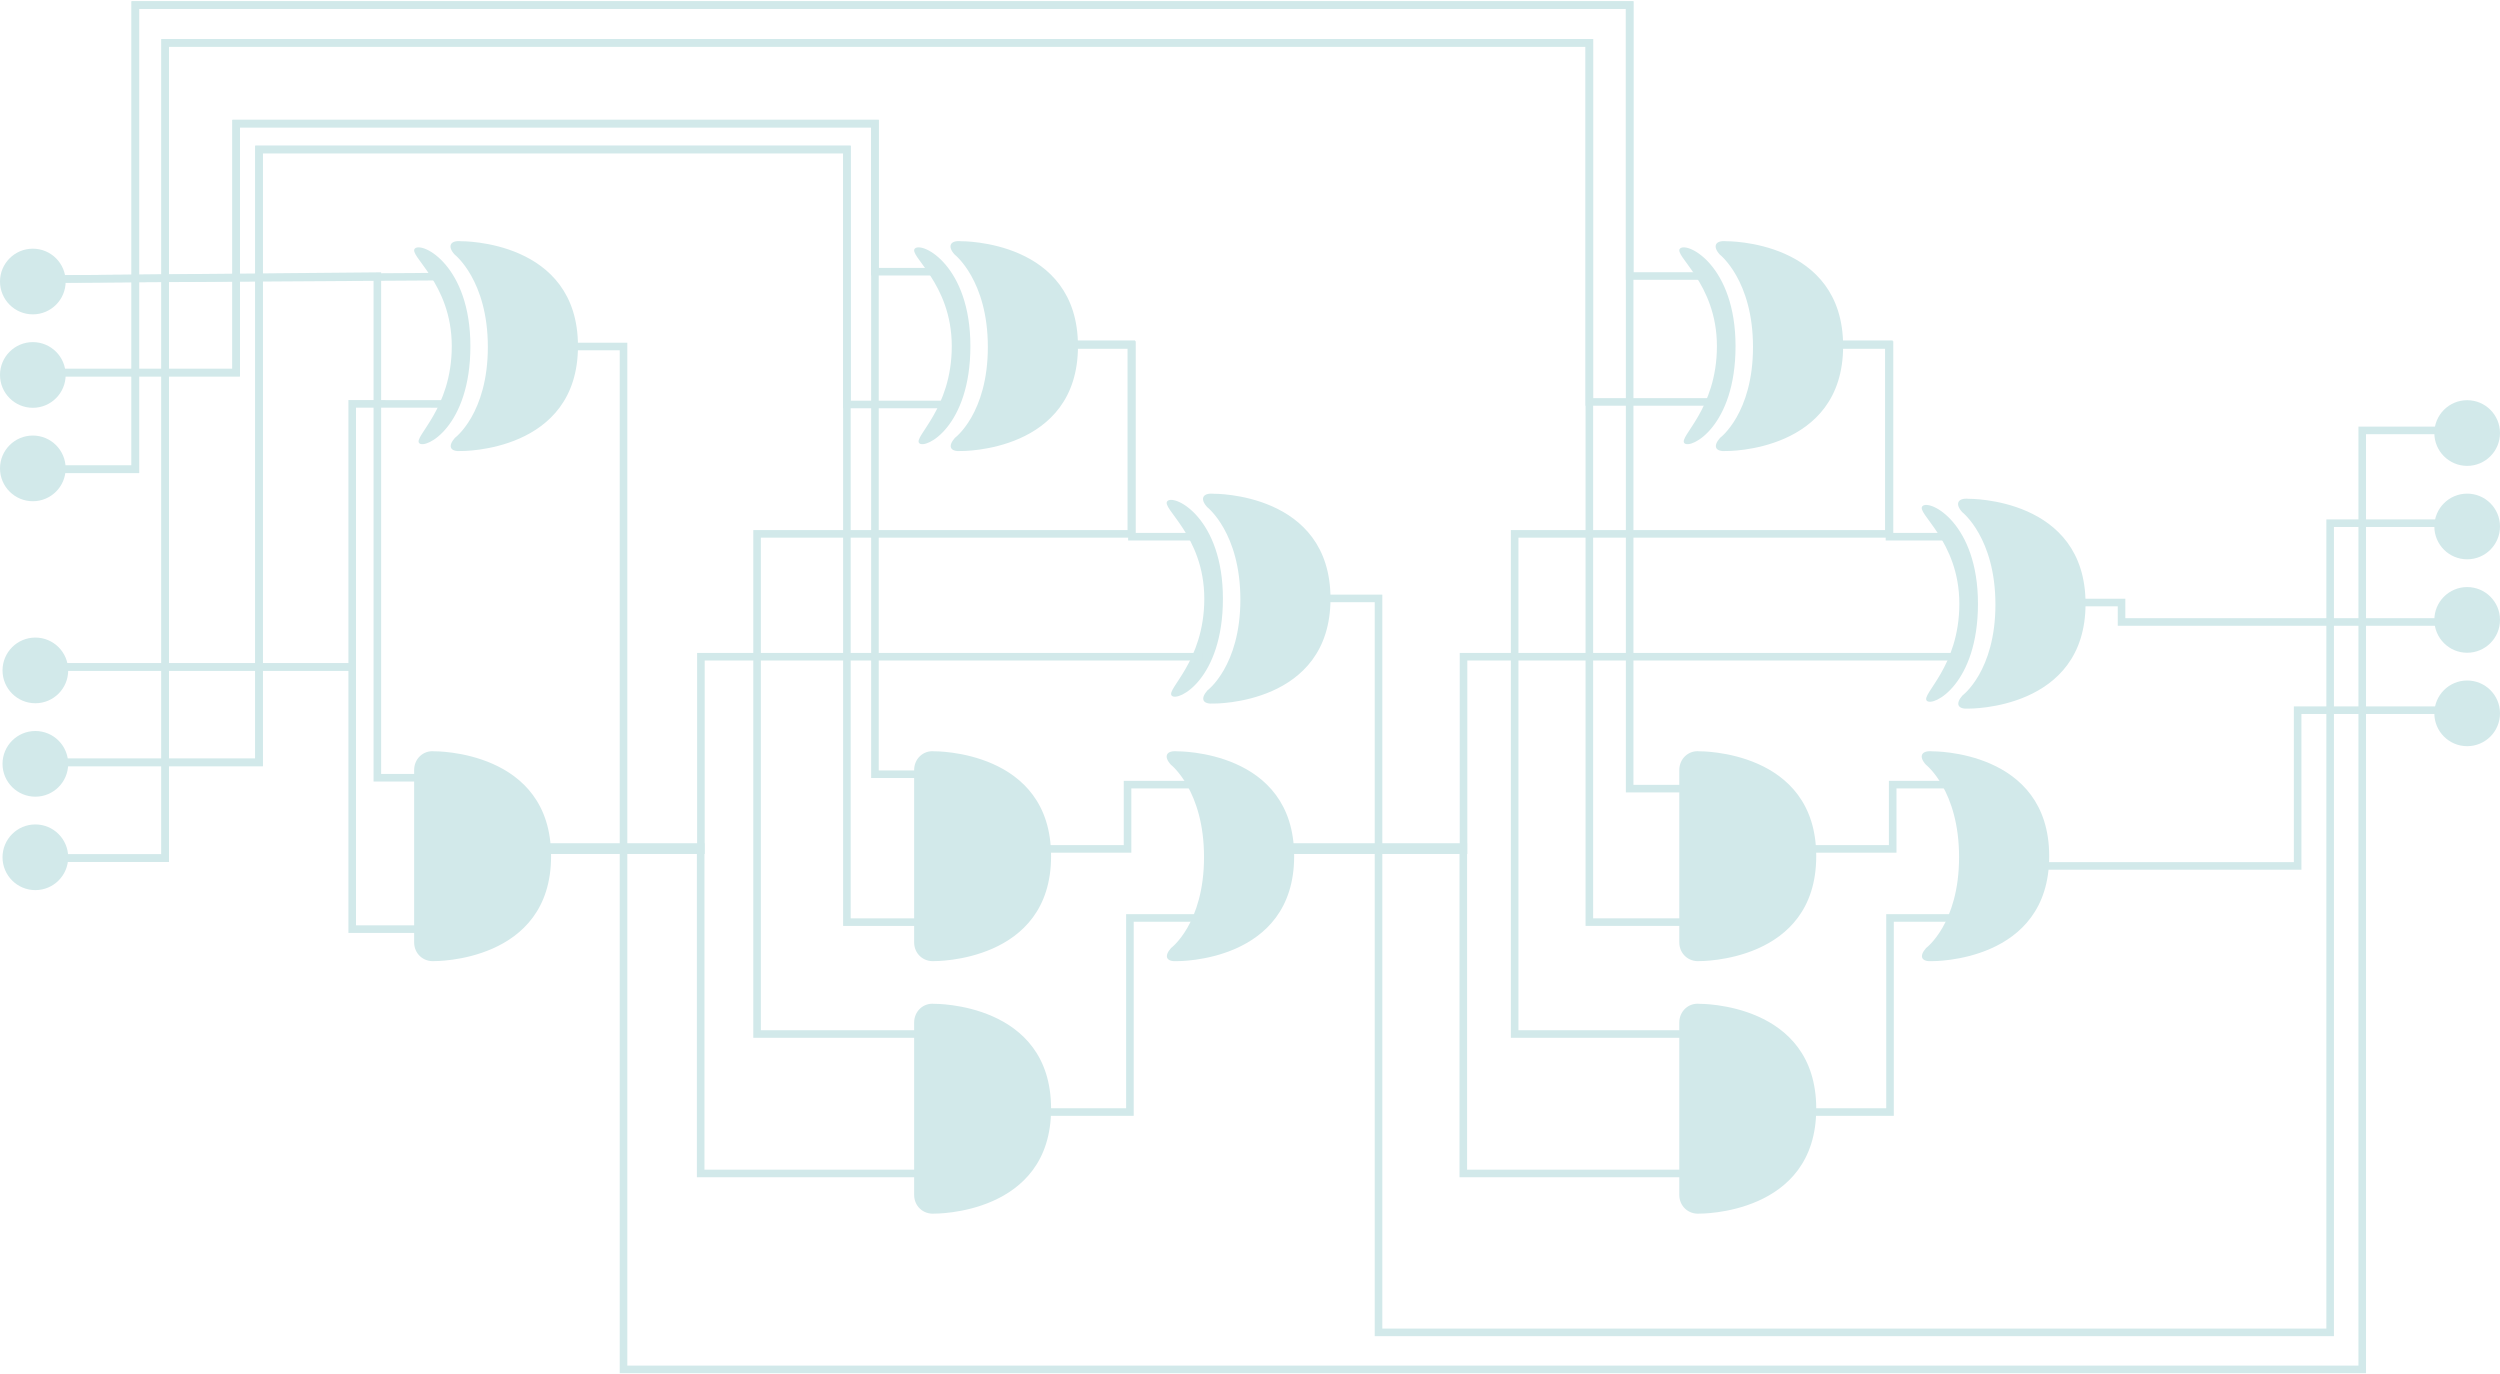
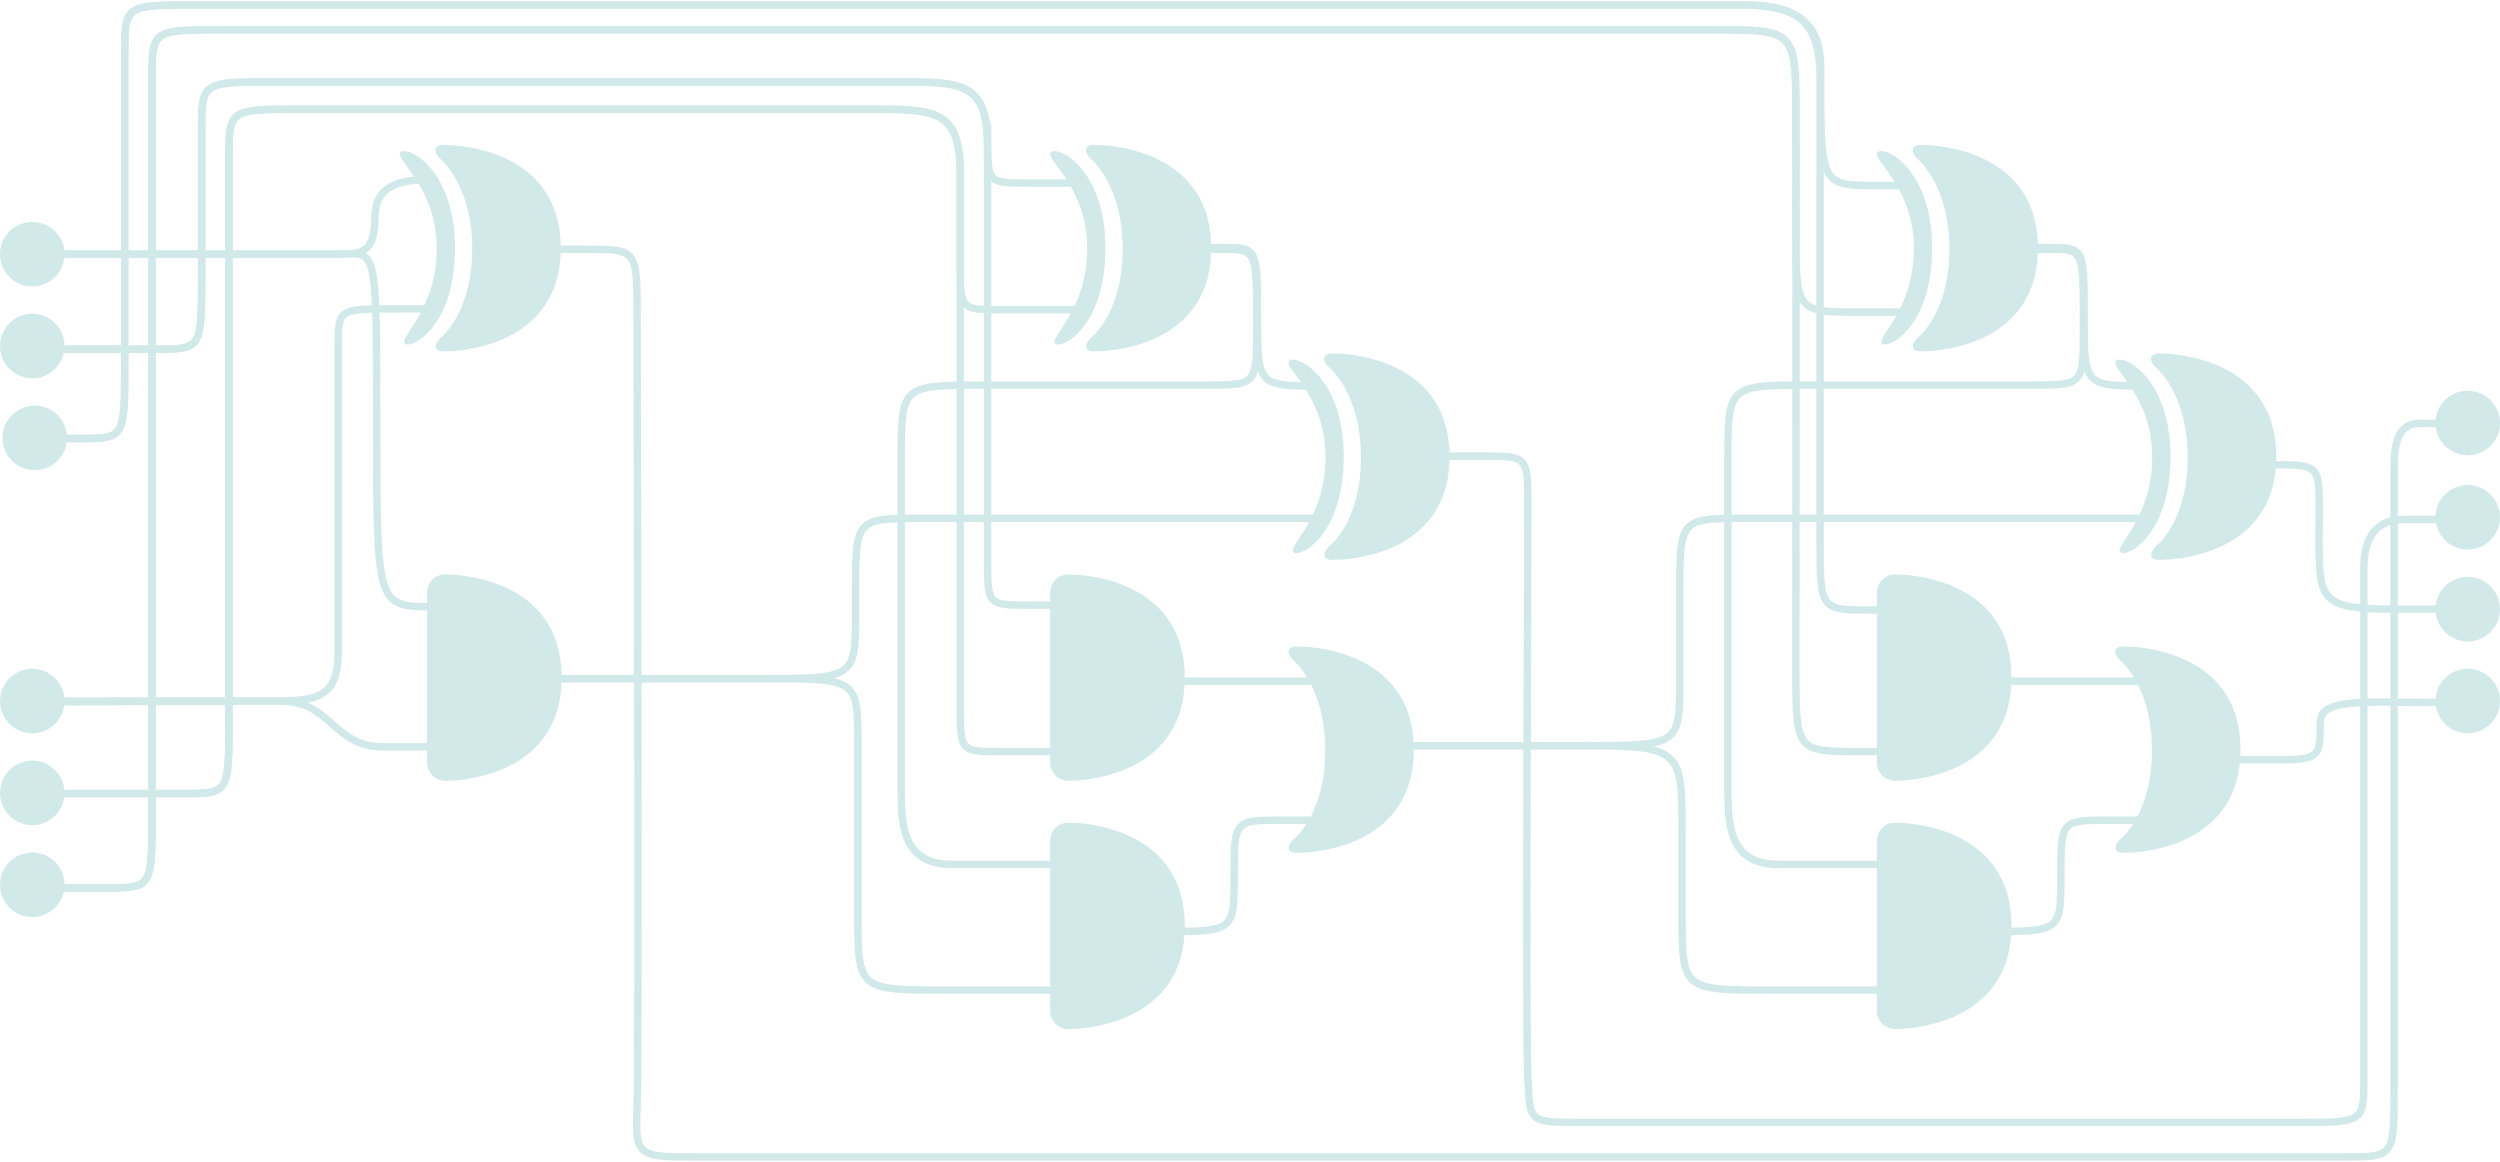
- <svg xmlns="http://www.w3.org/2000/svg" width="990px" height="544px" viewBox="0 0 990 544" version="1.1">
+ <svg xmlns="http://www.w3.org/2000/svg" width="1007px" height="468px" viewBox="0 0 1007 468" version="1.1">
  <defs />
  <g id="Page-1" stroke="none" stroke-width="1" fill="none" fill-rule="evenodd">
    <g id="Group" transform="translate(0, 2)">
-       <path d="M13,122.488 C20.18,122.488 26,116.665 26,109.483 C26,102.301 20.18,96.478 13,96.478 C5.82,96.478 0,102.301 0,109.483 C0,116.665 5.82,122.488 13,122.488 Z" id="switch" fill="#D2E9EA" />
-       <path d="M13,159.488 C20.18,159.488 26,153.665 26,146.483 C26,139.301 20.18,133.478 13,133.478 C5.82,133.478 0,139.301 0,146.483 C0,153.665 5.82,159.488 13,159.488 Z" id="switch" fill="#D2E9EA" />
-       <path d="M13,196.488 C20.18,196.488 26,190.665 26,183.483 C26,176.301 20.18,170.478 13,170.478 C5.82,170.478 0,176.301 0,183.483 C0,190.665 5.82,196.488 13,196.488 Z" id="switch" fill="#D2E9EA" />
-       <path d="M977,182.488 C984.18,182.488 990,176.665 990,169.483 C990,162.301 984.18,156.478 977,156.478 C969.82,156.478 964,162.301 964,169.483 C964,176.665 969.82,182.488 977,182.488 Z" id="led" fill="#D2E9EA" />
-       <path d="M977,219.488 C984.18,219.488 990,213.665 990,206.483 C990,199.301 984.18,193.478 977,193.478 C969.82,193.478 964,199.301 964,206.483 C964,213.665 969.82,219.488 977,219.488 Z" id="led" fill="#D2E9EA" />
-       <path d="M977,256.488 C984.18,256.488 990,250.665 990,243.483 C990,236.301 984.18,230.478 977,230.478 C969.82,230.478 964,236.301 964,243.483 C964,250.665 969.82,256.488 977,256.488 Z" id="led" fill="#D2E9EA" />
-       <path d="M977,293.488 C984.18,293.488 990,287.665 990,280.483 C990,273.301 984.18,267.478 977,267.478 C969.82,267.478 964,273.301 964,280.483 C964,287.665 969.82,293.488 977,293.488 Z" id="led" fill="#D2E9EA" />
-       <path d="M14,276.488 C21.18,276.488 27,270.665 27,263.483 C27,256.301 21.18,250.478 14,250.478 C6.82,250.478 1,256.301 1,263.483 C1,270.665 6.82,276.488 14,276.488 Z" id="switch" fill="#D2E9EA" />
-       <path d="M14,313.488 C21.18,313.488 27,307.665 27,300.483 C27,293.301 21.18,287.478 14,287.478 C6.82,287.478 1,293.301 1,300.483 C1,307.665 6.82,313.488 14,313.488 Z" id="switch" fill="#D2E9EA" />
-       <path d="M14,350.488 C21.18,350.488 27,344.665 27,337.483 C27,330.301 21.18,324.478 14,324.478 C6.82,324.478 1,330.301 1,337.483 C1,344.665 6.82,350.488 14,350.488 Z" id="switch" fill="#D2E9EA" />
-       <path d="M391.188,135.397 C391.188,109.003 378.048,98.814 378.048,98.814 C375.065,95.566 376.227,93.095 380.62,93.528 C380.62,93.528 426.876,92.933 426.876,135.067 C426.876,177.202 380.62,176.607 380.62,176.607 C376.217,176.936 375.225,174.72 378.135,171.406 C378.135,171.406 391.188,161.79 391.188,135.397 Z M364.029,173.507 C361.542,171.004 376.9,160.188 376.9,135.084 C376.9,109.98 359.349,99.053 362.344,96.38 C365.338,93.706 384.274,103.26 384.274,135.084 C384.274,166.908 366.517,176.01 364.029,173.507 Z" id="xor" fill="#D2E9EA" />
-       <path d="M193.188,135.397 C193.188,109.003 180.048,98.814 180.048,98.814 C177.065,95.566 178.227,93.095 182.62,93.528 C182.62,93.528 228.876,92.933 228.876,135.067 C228.876,177.202 182.62,176.607 182.62,176.607 C178.217,176.936 177.225,174.72 180.135,171.406 C180.135,171.406 193.188,161.79 193.188,135.397 Z M166.029,173.507 C163.542,171.004 178.9,160.188 178.9,135.084 C178.9,109.98 161.349,99.053 164.344,96.38 C167.338,93.706 186.274,103.26 186.274,135.084 C186.274,166.908 168.517,176.01 166.029,173.507 Z" id="xor" fill="#D2E9EA" />
-       <path d="M491.188,235.397 C491.188,209.003 478.048,198.814 478.048,198.814 C475.065,195.566 476.227,193.095 480.62,193.528 C480.62,193.528 526.876,192.933 526.876,235.067 C526.876,277.202 480.62,276.607 480.62,276.607 C476.217,276.936 475.225,274.72 478.135,271.406 C478.135,271.406 491.188,261.79 491.188,235.397 Z M464.029,273.507 C461.542,271.004 476.9,260.188 476.9,235.084 C476.9,209.98 459.349,199.053 462.344,196.38 C465.338,193.706 484.274,203.26 484.274,235.084 C484.274,266.908 466.517,276.01 464.029,273.507 Z" id="xor" fill="#D2E9EA" />
-       <path d="M362,302.924 C362,298.504 365.579,295.083 369.972,295.515 C369.972,295.515 416.229,294.92 416.229,337.055 C416.229,379.19 369.972,378.595 369.972,378.595 C365.569,378.924 362,375.609 362,371.186 L362,302.924 Z" id="and" fill="#D2E9EA" />
-       <path d="M164,302.924 C164,298.504 167.579,295.083 171.972,295.515 C171.972,295.515 218.229,294.92 218.229,337.055 C218.229,379.19 171.972,378.595 171.972,378.595 C167.569,378.924 164,375.609 164,371.186 L164,302.924 Z" id="and" fill="#D2E9EA" />
-       <path d="M362,402.924 C362,398.504 365.579,395.083 369.972,395.515 C369.972,395.515 416.229,394.92 416.229,437.055 C416.229,479.19 369.972,478.595 369.972,478.595 C365.569,478.924 362,475.609 362,471.186 L362,402.924 Z" id="and" fill="#D2E9EA" />
-       <path d="M476.795,337.397 C476.795,311.003 463.655,300.814 463.655,300.814 C460.673,297.566 461.834,295.095 466.228,295.528 C466.228,295.528 512.484,294.933 512.484,337.067 C512.484,379.202 466.228,378.607 466.228,378.607 C461.824,378.936 460.833,376.72 463.743,373.406 C463.743,373.406 476.795,363.79 476.795,337.397 Z" id="or" fill="#D2E9EA" />
-       <path d="M694.188,135.397 C694.188,109.003 681.048,98.814 681.048,98.814 C678.065,95.566 679.227,93.095 683.62,93.528 C683.62,93.528 729.876,92.933 729.876,135.067 C729.876,177.202 683.62,176.607 683.62,176.607 C679.217,176.936 678.225,174.72 681.135,171.406 C681.135,171.406 694.188,161.79 694.188,135.397 Z M667.029,173.507 C664.542,171.004 679.9,160.188 679.9,135.084 C679.9,109.98 662.349,99.053 665.344,96.38 C668.338,93.706 687.274,103.26 687.274,135.084 C687.274,166.908 669.517,176.01 667.029,173.507 Z" id="xor" fill="#D2E9EA" />
-       <path d="M790.188,237.397 C790.188,211.003 777.048,200.814 777.048,200.814 C774.065,197.566 775.227,195.095 779.62,195.528 C779.62,195.528 825.876,194.933 825.876,237.067 C825.876,279.202 779.62,278.607 779.62,278.607 C775.217,278.936 774.225,276.72 777.135,273.406 C777.135,273.406 790.188,263.79 790.188,237.397 Z M763.029,275.507 C760.542,273.004 775.9,262.188 775.9,237.084 C775.9,211.98 758.349,201.053 761.344,198.38 C764.338,195.706 783.274,205.26 783.274,237.084 C783.274,268.908 765.517,278.01 763.029,275.507 Z" id="xor" fill="#D2E9EA" />
-       <path d="M665,302.924 C665,298.504 668.579,295.083 672.972,295.515 C672.972,295.515 719.229,294.92 719.229,337.055 C719.229,379.19 672.972,378.595 672.972,378.595 C668.569,378.924 665,375.609 665,371.186 L665,302.924 Z" id="and" fill="#D2E9EA" />
-       <path d="M665,402.924 C665,398.504 668.579,395.083 672.972,395.515 C672.972,395.515 719.229,394.92 719.229,437.055 C719.229,479.19 672.972,478.595 672.972,478.595 C668.569,478.924 665,475.609 665,471.186 L665,402.924 Z" id="and" fill="#D2E9EA" />
-       <path d="M775.795,337.397 C775.795,311.003 762.655,300.814 762.655,300.814 C759.673,297.566 760.834,295.095 765.228,295.528 C765.228,295.528 811.484,294.933 811.484,337.067 C811.484,379.202 765.228,378.607 765.228,378.607 C760.824,378.936 759.833,376.72 762.743,373.406 C762.743,373.406 775.795,363.79 775.795,337.397 Z" id="or" fill="#D2E9EA" />
-       <path d="M13.004,108.541 L175.508,107.541" id="wire" stroke="#D2E9EA" stroke-width="3" />
-       <polyline id="wire" stroke="#D2E9EA" stroke-width="3" points="13.926 108.576 149.426 107.353 149.426 305.977 175.766 305.977" />
-       <polyline id="wire" stroke="#D2E9EA" stroke-width="3" points="15.891 262.119 139.474 262.119 139.474 157.933 176.062 157.951" />
-       <polyline id="wire" stroke="#D2E9EA" stroke-width="3" points="15.891 262.119 139.474 262.119 139.474 365.933 176.062 365.951" />
-       <polyline id="wire" stroke="#D2E9EA" stroke-width="3" points="408.395 134.619 448.238 134.619 448.238 210.531 475.625 210.531" />
-       <polyline id="wire" stroke="#D2E9EA" stroke-width="3" points="708.395 134.619 748.238 134.619 748.238 210.531 775.625 210.531" />
-       <polyline id="wire" stroke="#D2E9EA" stroke-width="3" points="384.84 334.166 446.505 334.166 446.505 308.711 480.442 308.711" />
-       <polyline id="wire" stroke="#D2E9EA" stroke-width="3" points="687.84 334.166 749.505 334.166 749.505 308.711 783.442 308.711" />
-       <polyline id="wire" stroke="#D2E9EA" stroke-width="3" points="389.355 438.369 447.446 438.369 447.446 361.511 480.816 361.511" />
-       <polyline id="wire" stroke="#D2E9EA" stroke-width="3" points="690.355 438.369 748.446 438.369 748.446 361.511 781.816 361.511" />
-       <polyline id="wire" stroke="#D2E9EA" stroke-width="3" points="417.508 134.322 448.007 134.322 448.007 209.412 299.804 209.412 299.804 407.47 372.203 407.47" />
-       <polyline id="wire" stroke="#D2E9EA" stroke-width="3" points="717.508 134.322 748.007 134.322 748.007 209.412 599.804 209.412 599.804 407.47 672.203 407.47" />
-       <polyline id="wire" stroke="#D2E9EA" stroke-width="3" points="191.398 334.674 277.559 334.674 277.559 258.063 476.037 258.063" />
-       <polyline id="wire" stroke="#D2E9EA" stroke-width="3" points="493.398 334.674 579.559 334.674 579.559 258.063 778.037 258.063" />
-       <polyline id="wire" stroke="#D2E9EA" stroke-width="3" points="195.93 333.42 277.467 333.42 277.467 462.69 375.776 462.69" />
-       <polyline id="wire" stroke="#D2E9EA" stroke-width="3" points="497.93 333.42 579.467 333.42 579.467 462.69 677.776 462.69" />
-       <polyline id="wire" stroke="#D2E9EA" stroke-width="3" points="211.539 135.213 246.914 135.213 246.914 540.281 935.444 540.281 935.444 168.439 977.668 168.439" />
-       <polyline id="wire" stroke="#D2E9EA" stroke-width="3" points="508.555 234.971 545.895 234.971 545.895 525.621 922.739 525.621 922.739 205.185 976.01 205.185" />
-       <polyline id="wire" stroke="#D2E9EA" stroke-width="3" points="806.973 236.599 840.133 236.599 840.133 244.303 977.447 244.303" />
-       <polyline id="wire" stroke="#D2E9EA" stroke-width="3" points="794.75 340.908 909.865 340.908 909.865 279.236 978.545 279.236" />
-       <polyline id="wire" stroke="#D2E9EA" stroke-width="3" points="13.207 145.556 93.519 145.556 93.519 46.951 346.48 46.951 346.48 304.596 371.633 304.596" />
-       <polyline id="wire" stroke="#D2E9EA" stroke-width="3" points="13.207 145.556 93.519 145.556 93.519 46.951 346.48 46.951 346.48 105.596 371.633 105.596" />
-       <polyline id="wire" stroke="#D2E9EA" stroke-width="3" points="14.32 299.916 102.571 299.916 102.571 57.196 335.372 57.196 335.372 363.169 369.488 363.169" />
-       <polyline id="wire" stroke="#D2E9EA" stroke-width="3" points="14.32 299.916 102.571 299.916 102.571 57.196 335.372 57.196 335.372 158.169 374.488 158.169" />
-       <path d="M13.582,183.83 L53.591,183.83 L53.591,0 L645.346,0 L645.346,107.299 L674.531,107.299" id="wire" stroke="#D2E9EA" stroke-width="3" />
-       <path d="M13.582,183.83 L53.591,183.83 L53.591,0 L645.346,0 L645.346,310.299 L674.531,310.299" id="wire" stroke="#D2E9EA" stroke-width="3" />
-       <polyline id="wire" stroke="#D2E9EA" stroke-width="3" points="13.387 337.818 65.412 337.818 65.412 14.975 629.383 14.975 629.383 157.161 679.609 157.161" />
-       <polyline id="wire" stroke="#D2E9EA" stroke-width="3" points="13.387 337.818 65.412 337.818 65.412 14.975 629.383 14.975 629.383 363.161 679.609 363.161" />
+       <path d="M13,113.381 C20.18,113.381 26,107.559 26,100.376 C26,93.194 20.18,87.372 13,87.372 C5.82,87.372 0,93.194 0,100.376 C0,107.559 5.82,113.381 13,113.381 Z" id="switch" fill="#D2E9EA" />
+       <path d="M13,293.381 C20.18,293.381 26,287.559 26,280.376 C26,273.194 20.18,267.372 13,267.372 C5.82,267.372 0,273.194 0,280.376 C0,287.559 5.82,293.381 13,293.381 Z" id="switch" fill="#D2E9EA" />
+       <path d="M13,150.381 C20.18,150.381 26,144.559 26,137.376 C26,130.194 20.18,124.372 13,124.372 C5.82,124.372 0,130.194 0,137.376 C0,144.559 5.82,150.381 13,150.381 Z" id="switch" fill="#D2E9EA" />
+       <path d="M13,330.381 C20.18,330.381 26,324.559 26,317.376 C26,310.194 20.18,304.372 13,304.372 C5.82,304.372 0,310.194 0,317.376 C0,324.559 5.82,330.381 13,330.381 Z" id="switch" fill="#D2E9EA" />
+       <path d="M14,187.381 C21.18,187.381 27,181.559 27,174.376 C27,167.194 21.18,161.372 14,161.372 C6.82,161.372 1,167.194 1,174.376 C1,181.559 6.82,187.381 14,187.381 Z" id="switch" fill="#D2E9EA" />
+       <path d="M13,367.381 C20.18,367.381 26,361.559 26,354.376 C26,347.194 20.18,341.372 13,341.372 C5.82,341.372 0,347.194 0,354.376 C0,361.559 5.82,367.381 13,367.381 Z" id="switch" fill="#D2E9EA" />
+       <path d="M190.188,98.29 C190.188,71.897 177.048,61.707 177.048,61.707 C174.065,58.459 175.227,55.988 179.62,56.421 C179.62,56.421 225.876,55.826 225.876,97.961 C225.876,140.096 179.62,139.501 179.62,139.501 C175.217,139.829 174.225,137.613 177.135,134.299 C177.135,134.299 190.188,124.684 190.188,98.29 Z M163.029,136.4 C160.542,133.898 175.9,123.081 175.9,97.977 C175.9,72.873 158.349,61.946 161.344,59.273 C164.338,56.6 183.274,66.153 183.274,97.977 C183.274,129.801 165.517,138.903 163.029,136.4 Z" id="xor" fill="#D2E9EA" />
+       <path d="M172,236.817 C172,232.397 175.579,228.976 179.972,229.408 C179.972,229.408 226.229,228.814 226.229,270.948 C226.229,313.083 179.972,312.488 179.972,312.488 C175.569,312.817 172,309.503 172,305.079 L172,236.817 Z" id="and" fill="#D2E9EA" />
+       <path d="M16,280.771 C16,280.771 91.603,280.372 112.719,280.372 C133.835,280.372 133.835,298.801 154.38,298.844 C174.925,298.887 173.611,298.801 173.611,298.801" id="wire" stroke="#D2E9EA" stroke-width="3" />
+       <path d="M16,100.372 C30.966,100.372 112.779,100.372 134.581,100.372 C151.722,100.372 151.722,92.925 151.722,167.664 C151.722,242.402 151.722,242.402 174.611,242.402" id="wire" stroke="#D2E9EA" stroke-width="3" />
+       <path d="M16,100.372 C30.966,100.372 112.779,100.372 134.581,100.372 C144.577,100.372 151.019,100.966 151.019,85.684 C151.019,70.402 165.069,70.402 174.611,70.402" id="wire" stroke="#D2E9EA" stroke-width="3" />
+       <path d="M16,280.372 C30.966,280.372 89.132,280.372 107.581,280.372 C126.031,280.372 136.203,280.372 136.203,260.845 C136.203,241.318 136.203,152.966 136.203,137.684 C136.203,122.402 136.203,122.402 159.261,122.402 L174.611,122.402" id="wire" stroke="#D2E9EA" stroke-width="3" />
+       <path d="M452.188,98.29 C452.188,71.897 439.048,61.707 439.048,61.707 C436.065,58.459 437.227,55.988 441.62,56.421 C441.62,56.421 487.876,55.826 487.876,97.961 C487.876,140.096 441.62,139.501 441.62,139.501 C437.217,139.829 436.225,137.613 439.135,134.299 C439.135,134.299 452.188,124.684 452.188,98.29 Z M425.029,136.4 C422.542,133.898 437.9,123.081 437.9,97.977 C437.9,72.873 420.349,61.946 423.344,59.273 C426.338,56.6 445.274,66.153 445.274,97.977 C445.274,129.801 427.517,138.903 425.029,136.4 Z" id="xor" fill="#D2E9EA" />
+       <path d="M548.188,182.29 C548.188,155.897 535.048,145.707 535.048,145.707 C532.065,142.459 533.227,139.988 537.62,140.421 C537.62,140.421 583.876,139.826 583.876,181.961 C583.876,224.096 537.62,223.501 537.62,223.501 C533.217,223.829 532.225,221.613 535.135,218.299 C535.135,218.299 548.188,208.684 548.188,182.29 Z M521.029,220.4 C518.542,217.898 533.9,207.081 533.9,181.977 C533.9,156.873 516.349,145.946 519.344,143.273 C522.338,140.6 541.274,150.153 541.274,181.977 C541.274,213.801 523.517,222.903 521.029,220.4 Z" id="xor" fill="#D2E9EA" />
+       <path d="M423,236.817 C423,232.397 426.579,228.976 430.972,229.408 C430.972,229.408 477.229,228.814 477.229,270.948 C477.229,313.083 430.972,312.488 430.972,312.488 C426.569,312.817 423,309.503 423,305.079 L423,236.817 Z" id="and" fill="#D2E9EA" />
+       <path d="M423,336.817 C423,332.397 426.579,328.976 430.972,329.408 C430.972,329.408 477.229,328.814 477.229,370.948 C477.229,413.083 430.972,412.488 430.972,412.488 C426.569,412.817 423,409.503 423,405.079 L423,336.817 Z" id="and" fill="#D2E9EA" />
+       <path d="M533.795,300.29 C533.795,273.897 520.655,263.707 520.655,263.707 C517.673,260.459 518.834,257.988 523.228,258.421 C523.228,258.421 569.484,257.826 569.484,299.961 C569.484,342.096 523.228,341.501 523.228,341.501 C518.824,341.829 517.833,339.613 520.743,336.299 C520.743,336.299 533.795,326.684 533.795,300.29 Z" id="or" fill="#D2E9EA" />
+       <path d="M439.024,373.229 C439.024,373.229 437.115,373.229 467.115,373.229 C497.115,373.229 497.115,373.336 497.115,350.854 C497.115,328.372 497.115,328.372 516.768,328.372 L530.485,328.372" id="wire" stroke="#D2E9EA" stroke-width="3" />
+       <path d="M475.704,99.026 C482.592,99.026 477.901,98.372 492.052,98.372 C506.203,98.372 506.203,98.372 506.203,128.026 C506.203,130.89 506.203,119.461 506.203,129.866 C506.203,153.115 506.203,153.115 485.689,153.115 C465.176,153.115 429.883,153.115 396.441,153.115 C363,153.115 363,153.115 363,183.462 C363,213.808 363,284.174 363,315.174 C363,329.184 363,346.174 383.223,346.174 C403.445,346.174 412.642,346.174 430.399,346.174" id="wire" stroke="#D2E9EA" stroke-width="3" />
+       <path d="M476,97.372 C482.888,97.372 478.197,97.717 492.349,97.717 C506.5,97.717 506.5,97.717 506.5,125.211 C506.5,152.706 506.5,153.461 529.738,153.461" id="wire" stroke="#D2E9EA" stroke-width="3" />
+       <path d="M448,272.372 L537.445,272.372" id="wire" stroke="#D2E9EA" stroke-width="3" />
+       <path d="M196,271.372 C208.279,271.372 264.568,271.372 304.594,271.372 C344.619,271.372 344.619,271.372 344.619,244.709 C344.619,218.047 344.619,267.737 344.619,237.264 C344.619,206.791 344.619,206.791 371.217,206.791 L534.752,206.791" id="wire" stroke="#D2E9EA" stroke-width="3" />
+       <path d="M197.113,271.352 C212.527,271.352 272.979,271.352 307.909,271.352 C342.839,271.352 345.539,271.352 345.539,293.381 C345.539,302.457 345.539,334.862 345.539,365.827 C345.539,396.791 345.539,396.791 381.217,396.791 L444.752,396.791" id="wire" stroke="#D2E9EA" stroke-width="3" />
+       <path d="M548,298.372 C560.279,298.372 596.568,298.372 636.594,298.372 C676.619,298.372 676.619,298.372 676.619,271.709 L676.619,237.264 C676.619,206.791 676.619,206.791 703.217,206.791 L866.752,206.791" id="wire" stroke="#D2E9EA" stroke-width="3" />
+       <path d="M548.113,298.352 C563.527,298.352 602.278,298.352 639.909,298.352 C677.539,298.352 677.539,300.952 677.539,333.381 C677.539,342.457 677.539,334.862 677.539,365.827 C677.539,396.791 677.539,396.791 713.217,396.791 L776.752,396.791" id="wire" stroke="#D2E9EA" stroke-width="3" />
+       <path d="M994,219.381 C1001.18,219.381 1007,213.559 1007,206.376 C1007,199.194 1001.18,193.372 994,193.372 C986.82,193.372 981,199.194 981,206.376 C981,213.559 986.82,219.381 994,219.381 Z" id="led" fill="#D2E9EA" />
+       <path d="M994,181.381 C1001.18,181.381 1007,175.559 1007,168.376 C1007,161.194 1001.18,155.372 994,155.372 C986.82,155.372 981,161.194 981,168.376 C981,175.559 986.82,181.381 994,181.381 Z" id="led" fill="#D2E9EA" />
+       <path d="M994,256.381 C1001.18,256.381 1007,250.559 1007,243.376 C1007,236.194 1001.18,230.372 994,230.372 C986.82,230.372 981,236.194 981,243.376 C981,250.559 986.82,256.381 994,256.381 Z" id="led" fill="#D2E9EA" />
+       <path d="M994,293.381 C1001.18,293.381 1007,287.559 1007,280.376 C1007,273.194 1001.18,267.372 994,267.372 C986.82,267.372 981,273.194 981,280.376 C981,287.559 986.82,293.381 994,293.381 Z" id="led" fill="#D2E9EA" />
+       <path d="M785.188,98.29 C785.188,71.897 772.048,61.707 772.048,61.707 C769.065,58.459 770.227,55.988 774.62,56.421 C774.62,56.421 820.876,55.826 820.876,97.961 C820.876,140.096 774.62,139.501 774.62,139.501 C770.217,139.829 769.225,137.613 772.135,134.299 C772.135,134.299 785.188,124.684 785.188,98.29 Z M758.029,136.4 C755.542,133.898 770.9,123.081 770.9,97.977 C770.9,72.873 753.349,61.946 756.344,59.273 C759.338,56.6 778.274,66.153 778.274,97.977 C778.274,129.801 760.517,138.903 758.029,136.4 Z" id="xor" fill="#D2E9EA" />
+       <path d="M881.188,182.29 C881.188,155.897 868.048,145.707 868.048,145.707 C865.065,142.459 866.227,139.988 870.62,140.421 C870.62,140.421 916.876,139.826 916.876,181.961 C916.876,224.096 870.62,223.501 870.62,223.501 C866.217,223.829 865.225,221.613 868.135,218.299 C868.135,218.299 881.188,208.684 881.188,182.29 Z M854.029,220.4 C851.542,217.898 866.9,207.081 866.9,181.977 C866.9,156.873 849.349,145.946 852.344,143.273 C855.338,140.6 874.274,150.153 874.274,181.977 C874.274,213.801 856.517,222.903 854.029,220.4 Z" id="xor" fill="#D2E9EA" />
+       <path d="M756,236.817 C756,232.397 759.579,228.976 763.972,229.408 C763.972,229.408 810.229,228.814 810.229,270.948 C810.229,313.083 763.972,312.488 763.972,312.488 C759.569,312.817 756,309.503 756,305.079 L756,236.817 Z" id="and" fill="#D2E9EA" />
+       <path d="M756,336.817 C756,332.397 759.579,328.976 763.972,329.408 C763.972,329.408 810.229,328.814 810.229,370.948 C810.229,413.083 763.972,412.488 763.972,412.488 C759.569,412.817 756,409.503 756,405.079 L756,336.817 Z" id="and" fill="#D2E9EA" />
+       <path d="M866.795,300.29 C866.795,273.897 853.655,263.707 853.655,263.707 C850.673,260.459 851.834,257.988 856.228,258.421 C856.228,258.421 902.484,257.826 902.484,299.961 C902.484,342.096 856.228,341.501 856.228,341.501 C851.824,341.829 850.833,339.613 853.743,336.299 C853.743,336.299 866.795,326.684 866.795,300.29 Z" id="or" fill="#D2E9EA" />
+       <path d="M772.024,373.229 C772.024,373.229 770.115,373.229 800.115,373.229 C830.115,373.229 830.115,373.336 830.115,350.854 C830.115,328.372 830.115,328.372 849.768,328.372 L863.485,328.372" id="wire" stroke="#D2E9EA" stroke-width="3" />
+       <path d="M898.024,185.229 C898.024,185.229 903.888,185.229 920.115,185.229 C936.342,185.229 934.115,187.995 934.115,213.854 C934.115,239.713 934.115,243.372 964.768,243.372 C995.42,243.372 983.485,243.372 983.485,243.372" id="wire" stroke="#D2E9EA" stroke-width="3" />
+       <path d="M808.704,99.026 C815.592,99.026 810.901,98.372 825.052,98.372 C839.203,98.372 839.203,98.372 839.203,128.026 C839.203,130.89 839.203,119.461 839.203,129.866 C839.203,153.115 839.203,153.115 818.689,153.115 C798.176,153.115 762.883,153.115 729.441,153.115 C696,153.115 696,153.115 696,183.462 C696,213.808 696,284.174 696,315.174 C696,329.184 696,346.174 716.223,346.174 C736.445,346.174 745.642,346.174 763.399,346.174" id="wire" stroke="#D2E9EA" stroke-width="3" />
+       <path d="M809,97.372 C815.888,97.372 811.197,97.717 825.349,97.717 C839.5,97.717 839.5,97.717 839.5,125.211 C839.5,152.706 839.5,153.461 862.738,153.461" id="wire" stroke="#D2E9EA" stroke-width="3" />
+       <path d="M886,304.044 C886,304.044 886.312,304.044 916.449,304.044 C932.721,304.044 934.541,303.387 934.541,291.879 C934.541,284.278 934.541,280.372 963.756,280.822 C992.972,281.272 979.118,280.372 985.082,280.372" id="wire" stroke="#D2E9EA" stroke-width="3" />
+       <path d="M781,272.372 L870.445,272.372" id="wire" stroke="#D2E9EA" stroke-width="3" />
+       <path d="M13.043,174.645 C13.043,174.645 13.324,174.645 31.775,174.645 C50.225,174.645 50.225,174.645 50.225,144.852 C50.225,115.059 50.225,39.765 50.225,19.882 C50.225,-1.35299688e-14 50.225,0 79.293,0 C108.361,0 682.932,1.04587707e-06 701.629,1.58818678e-22 C720.326,-1.04587707e-06 733.133,3.522 733.133,28.776 C733.133,54.029 733.133,187.743 733.133,215.739 C733.133,243.734 733.133,243.734 754,243.734 C774.867,243.734 765.573,243.734 765.573,243.734" id="wire" stroke="#D2E9EA" stroke-width="3" />
+       <path d="M13.043,174.645 C13.043,174.645 13.324,174.645 31.775,174.645 C50.225,174.645 50.225,174.645 50.225,144.852 C50.225,115.059 50.225,39.765 50.225,19.882 C50.225,1.0155453e-13 50.225,1.13686838e-13 79.293,1.13686838e-13 C108.361,1.13686838e-13 675.727,1.04587717e-06 701.629,1.1367296e-13 C727.531,-1.04587694e-06 733.371,10.099 733.371,25.776 C733.371,71.198 733.133,72.734 754,72.734 C774.867,72.734 767.573,72.734 767.573,72.734" id="wire" stroke="#D2E9EA" stroke-width="3" />
+       <path d="M13.043,138.645 C13.043,138.645 44.324,138.645 62.775,138.645 C81.225,138.645 81.225,138.645 81.225,108.852 C81.225,79.059 81.225,70.765 81.225,50.882 C81.225,31 81.225,31 110.293,31 C139.361,31 335.727,31 361.629,31 C387.531,31 397.783,31 397.783,56.776 C397.783,82.552 397.783,34.074 397.783,52.904 C397.783,71.734 397.783,71.734 414,71.734 C430.217,71.734 435.573,71.734 435.573,71.734" id="wire" stroke="#D2E9EA" stroke-width="3" />
+       <path d="M13.043,138.645 C13.043,138.645 44.324,138.645 62.775,138.645 C81.225,138.645 81.225,138.645 81.225,108.852 C81.225,79.059 81.225,70.765 81.225,50.882 C81.225,31 81.225,31 110.293,31 C139.361,31 335.727,31 361.629,31 C387.531,31 397.783,31 397.783,56.776 C397.783,82.552 397.783,204.074 397.783,222.904 C397.783,241.734 397.783,241.734 414,241.734 C430.217,241.734 435.573,241.734 435.573,241.734" id="wire" stroke="#D2E9EA" stroke-width="3" />
+       <path d="M13.043,317.645 C13.043,317.645 55.324,317.645 73.775,317.645 C92.225,317.645 92.225,317.645 92.225,287.852 C92.225,258.059 92.225,81.765 92.225,61.882 C92.225,42 92.225,42 121.293,42 C150.361,42 324.727,42 350.629,42 C376.531,42 386.783,42 386.783,67.776 C386.783,93.552 386.783,263.074 386.783,281.904 C386.783,300.734 386.783,300.734 403,300.734 C419.217,300.734 424.573,300.734 424.573,300.734" id="wire" stroke="#D2E9EA" stroke-width="3" />
+       <path d="M13.043,317.645 C13.043,317.645 55.324,317.645 73.775,317.645 C92.225,317.645 92.225,317.645 92.225,287.852 C92.225,258.059 92.225,81.765 92.225,61.882 C92.225,42 92.225,42 121.293,42 C150.361,42 324.727,42 350.629,42 C376.531,42 386.783,42 386.783,67.776 C386.783,93.552 386.783,85.074 386.783,103.904 C386.783,122.734 386.783,122.734 403,122.734 C419.217,122.734 436.573,122.734 436.573,122.734" id="wire" stroke="#D2E9EA" stroke-width="3" />
+       <path d="M13.043,355.645 C13.043,355.645 24.324,355.645 42.775,355.645 C61.225,355.645 61.225,355.645 61.225,325.852 C61.225,296.059 61.225,49.765 61.225,29.882 C61.225,10 61.225,10 90.293,10 C119.361,10 658.125,10 689.629,10 C721.133,10 723.276,10 723.371,38.776 C723.522,84.198 723.371,232.734 723.371,266.734 C723.371,300.734 723.371,300.734 749.273,300.734 C775.176,300.734 770.573,300.734 770.573,300.734" id="wire" stroke="#D2E9EA" stroke-width="3" />
+       <path d="M13.043,355.645 C13.043,355.645 24.324,355.645 42.775,355.645 C61.225,355.645 61.225,355.645 61.225,325.852 C61.225,296.059 61.225,49.765 61.225,29.882 C61.225,10 61.225,10 90.293,10 C119.361,10 658.125,10 689.629,10 C721.133,10 723.276,10 723.371,38.776 C723.522,84.198 723.371,55.734 723.371,89.734 C723.371,123.734 723.371,123.734 749.273,123.734 C775.176,123.734 768.573,123.734 768.573,123.734" id="wire" stroke="#D2E9EA" stroke-width="3" />
+       <path d="M208.395,98.434 C208.395,98.434 216.625,98.434 236.625,98.434 C256.625,98.434 256.625,98.434 256.625,125.87 C256.625,153.305 257.459,424.022 256.625,444.022 C255.791,464.022 256.625,464.022 281.301,464.022 C305.976,464.022 924.339,464.022 944.339,464.022 C964.339,464.022 964.339,464.022 964.339,436.478 C964.339,408.934 964.339,204.992 964.339,188.555 C964.339,179.81 964.339,168.555 974.611,168.555 C984.884,168.555 993.949,168.555 993.949,168.555" id="wire" stroke="#D2E9EA" stroke-width="3" />
+       <path d="M568.203,181.723 C568.203,181.723 579.434,181.723 597.434,181.723 C615.434,181.723 615.434,181.723 615.434,202.223 C615.434,222.723 614.438,416.106 615.434,433.106 C616.43,450.106 615.434,450.106 638.131,450.106 C656.534,450.106 897.988,450.106 925.572,450.106 C953.156,450.106 952.156,450.106 952.156,430.106 C952.156,410.106 952.156,247.232 952.156,227.232 C952.156,217.871 954.615,207.232 968.522,207.232 C982.428,207.232 994.351,207.232 994.351,207.232" id="wire" stroke="#D2E9EA" stroke-width="3" />
    </g>
  </g>
</svg>
